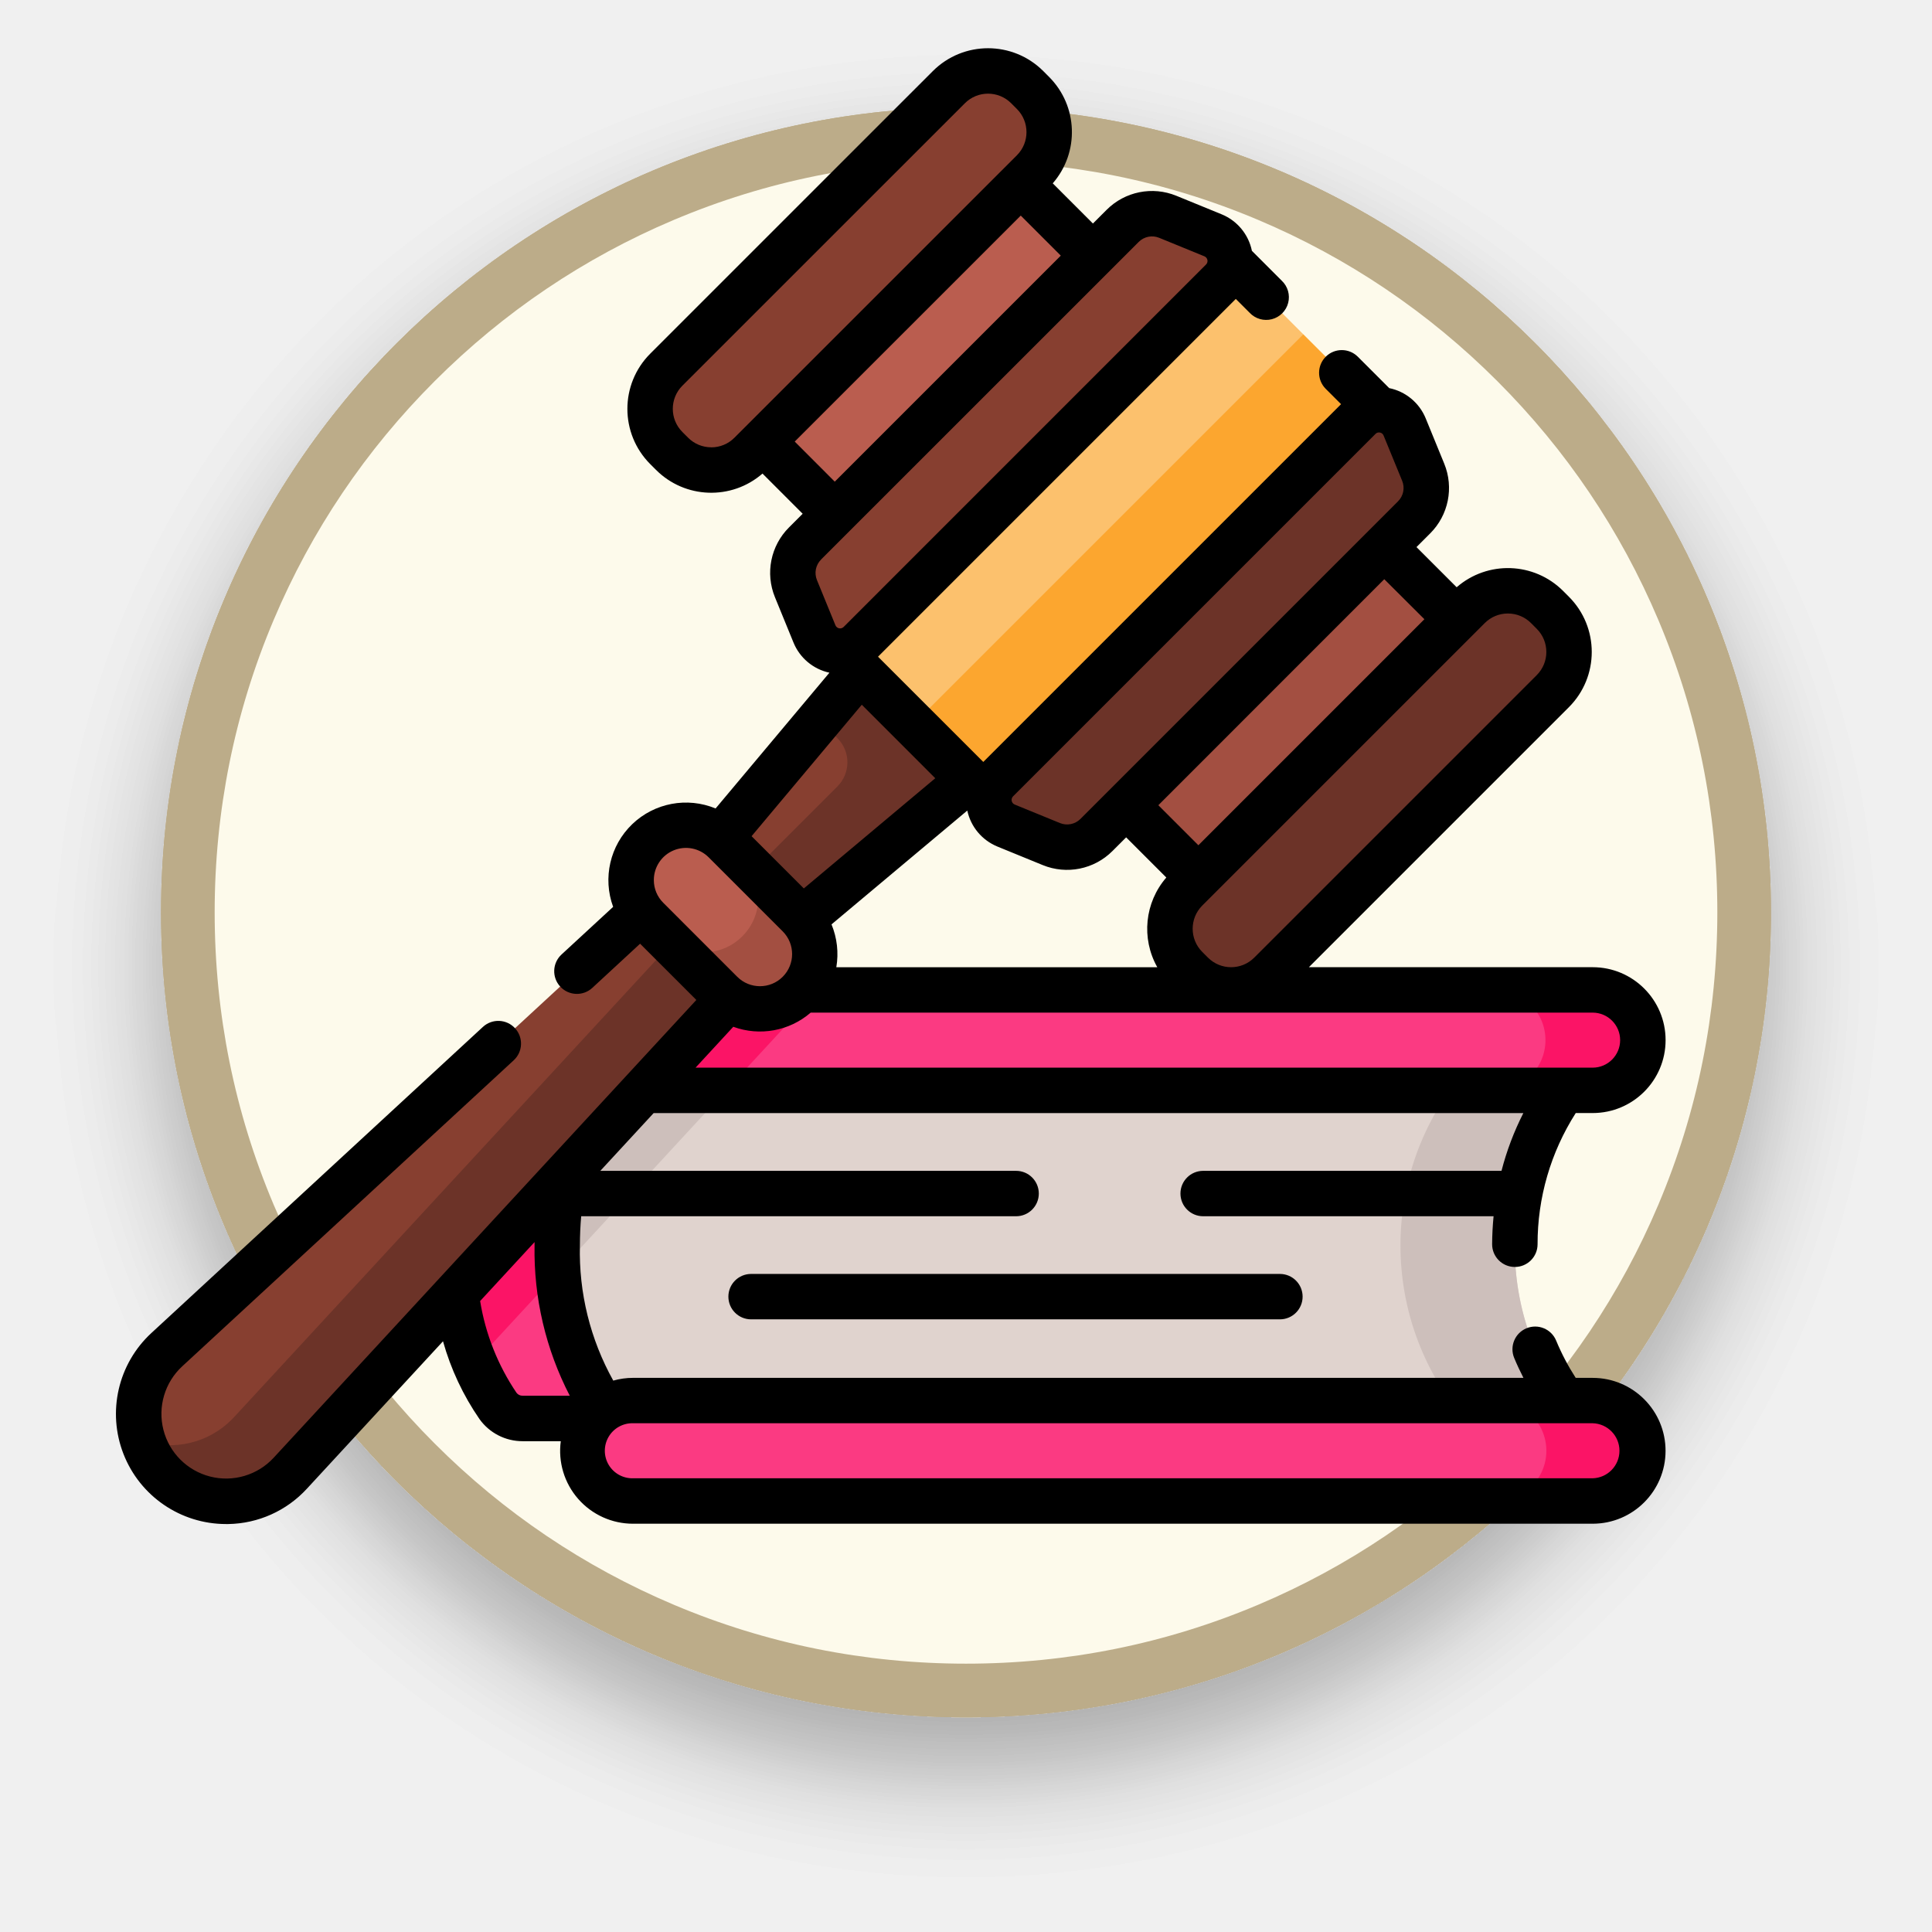
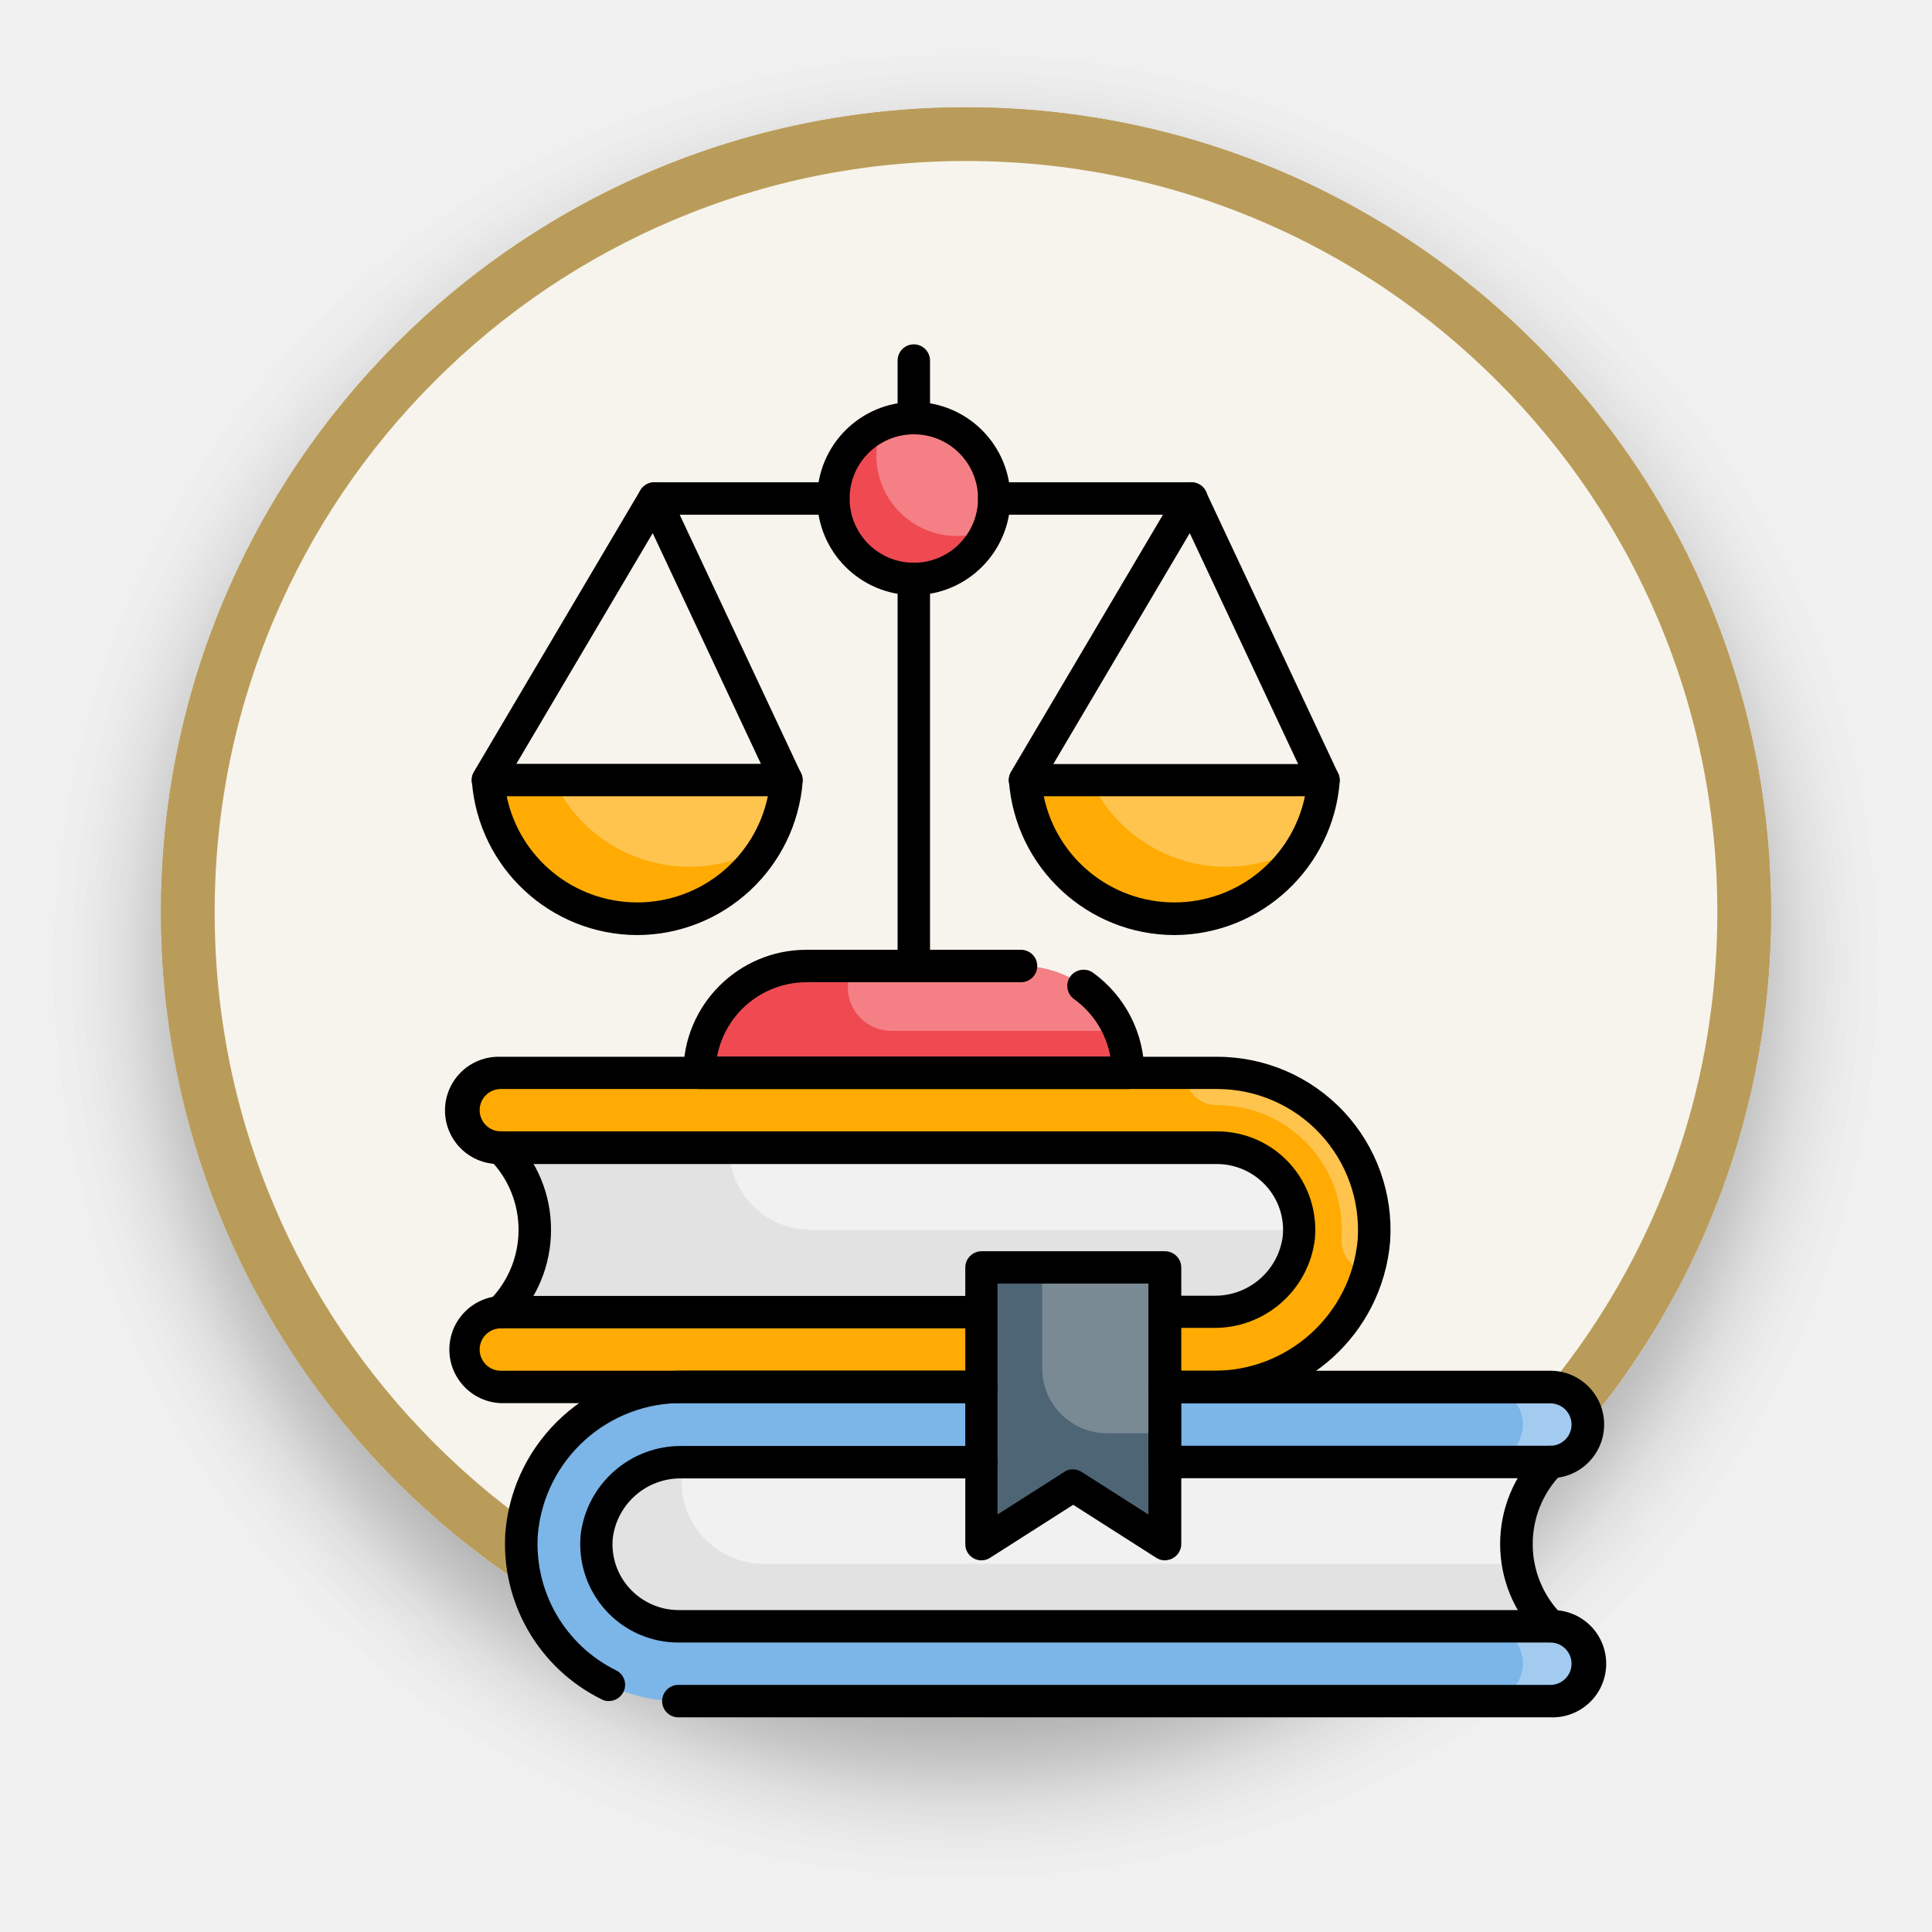
<svg xmlns="http://www.w3.org/2000/svg" width="108" height="108" viewBox="0 0 108 108">
  <defs>
    <filter id="Path_978624" x="0" y="0" width="108" height="108" filterUnits="userSpaceOnUse">
      <feOffset dy="3" input="SourceAlpha" />
      <feGaussianBlur stdDeviation="3" result="blur" />
      <feFlood flood-opacity="0.161" />
      <feComposite operator="in" in2="blur" />
      <feComposite in="SourceGraphic" />
    </filter>
    <filter id="Path_1076716" x="0" y="0" width="108" height="108" filterUnits="userSpaceOnUse">
      <feOffset dy="3" input="SourceAlpha" />
      <feGaussianBlur stdDeviation="3" result="blur-2" />
      <feFlood flood-opacity="0.161" />
      <feComposite operator="in" in2="blur-2" />
      <feComposite in="SourceGraphic" />
    </filter>
  </defs>
-   <g id="Group_1209742" data-name="Group 1209742" transform="translate(-616 -486)">
-     <g id="Group_1208503" data-name="Group 1208503">
-       <g id="Group_1200660" data-name="Group 1200660">
-         <g id="Group_1181203" data-name="Group 1181203" transform="translate(625 492)">
-           <g id="Group_1172348" data-name="Group 1172348" transform="translate(0)">
-             <g id="Group_1171897" data-name="Group 1171897">
-               <g id="Group_1171052" data-name="Group 1171052">
-                 <g id="Group_1164581" data-name="Group 1164581">
-                   <g id="Group_1144123" data-name="Group 1144123">
-                     <g transform="matrix(1, 0, 0, 1, -9, -6)" filter="url(#Path_978624)">
-                       <g id="Path_978624-2" data-name="Path 978624" transform="translate(9 6)" fill="#fdfaeb">
-                         <path d="M 45 88.5 C 39.127 88.5 33.43 87.35 28.068 85.082 C 22.889 82.891 18.236 79.755 14.241 75.759 C 10.245 71.764 7.109 67.111 4.918 61.932 C 2.65 56.57 1.5 50.873 1.5 45 C 1.5 39.127 2.65 33.43 4.918 28.068 C 7.109 22.889 10.245 18.236 14.241 14.241 C 18.236 10.245 22.889 7.109 28.068 4.918 C 33.43 2.65 39.127 1.5 45 1.5 C 50.873 1.5 56.57 2.65 61.932 4.918 C 67.111 7.109 71.764 10.245 75.759 14.241 C 79.755 18.236 82.891 22.889 85.082 28.068 C 87.35 33.43 88.5 39.127 88.5 45 C 88.5 50.873 87.35 56.57 85.082 61.932 C 82.891 67.111 79.755 71.764 75.759 75.759 C 71.764 79.755 67.111 82.891 61.932 85.082 C 56.57 87.35 50.873 88.5 45 88.5 Z" stroke="none" />
-                         <path d="M 45 3 C 39.329 3 33.829 4.11 28.653 6.299 C 23.652 8.415 19.16 11.443 15.302 15.302 C 11.443 19.16 8.415 23.652 6.299 28.653 C 4.11 33.829 3 39.329 3 45 C 3 50.671 4.11 56.171 6.299 61.347 C 8.415 66.348 11.443 70.84 15.302 74.698 C 19.16 78.557 23.652 81.585 28.653 83.701 C 33.829 85.89 39.329 87 45 87 C 50.671 87 56.171 85.89 61.347 83.701 C 66.348 81.585 70.84 78.557 74.698 74.698 C 78.557 70.84 81.585 66.348 83.701 61.347 C 85.89 56.171 87 50.671 87 45 C 87 39.329 85.89 33.829 83.701 28.653 C 81.585 23.652 78.557 19.16 74.698 15.302 C 70.84 11.443 66.348 8.415 61.347 6.299 C 56.171 4.11 50.671 3 45 3 M 45 0 C 69.853 0 90 20.147 90 45 C 90 69.853 69.853 90 45 90 C 20.147 90 0 69.853 0 45 C 0 20.147 20.147 0 45 0 Z" stroke="none" fill="#bcac89" />
+   <g id="Group_1223804" data-name="Group 1223804" transform="translate(-616 -296)">
+     <g id="Group_1221946" data-name="Group 1221946">
+       <g id="Group_1208503" data-name="Group 1208503" transform="translate(0 -190)">
+         <g id="Group_1200660" data-name="Group 1200660">
+           <g id="Group_1181203" data-name="Group 1181203" transform="translate(625 492)">
+             <g id="Group_1172348" data-name="Group 1172348" transform="translate(0)">
+               <g id="Group_1171897" data-name="Group 1171897">
+                 <g id="Group_1171052" data-name="Group 1171052">
+                   <g id="Group_1164581" data-name="Group 1164581">
+                     <g id="Group_1144123" data-name="Group 1144123">
+                       <g transform="matrix(1, 0, 0, 1, -9, -6)" filter="url(#Path_978624)">
+                         <g id="Path_978624-2" data-name="Path 978624" transform="translate(9 6)" fill="#f7f4ed">
+                           <path d="M 45 88.5 C 39.127 88.5 33.43 87.35 28.068 85.082 C 22.889 82.891 18.236 79.755 14.241 75.759 C 10.245 71.764 7.109 67.111 4.918 61.932 C 2.65 56.57 1.5 50.873 1.5 45 C 1.5 39.127 2.65 33.43 4.918 28.068 C 7.109 22.889 10.245 18.236 14.241 14.241 C 18.236 10.245 22.889 7.109 28.068 4.918 C 33.43 2.65 39.127 1.5 45 1.5 C 50.873 1.5 56.57 2.65 61.932 4.918 C 67.111 7.109 71.764 10.245 75.759 14.241 C 79.755 18.236 82.891 22.889 85.082 28.068 C 87.35 33.43 88.5 39.127 88.5 45 C 88.5 50.873 87.35 56.57 85.082 61.932 C 82.891 67.111 79.755 71.764 75.759 75.759 C 71.764 79.755 67.111 82.891 61.932 85.082 C 56.57 87.35 50.873 88.5 45 88.5 Z" stroke="none" />
+                           <path d="M 45 3 C 39.329 3 33.829 4.11 28.653 6.299 C 23.652 8.415 19.16 11.443 15.302 15.302 C 11.443 19.16 8.415 23.652 6.299 28.653 C 4.11 33.829 3 39.329 3 45 C 3 50.671 4.11 56.171 6.299 61.347 C 8.415 66.348 11.443 70.84 15.302 74.698 C 19.16 78.557 23.652 81.585 28.653 83.701 C 33.829 85.89 39.329 87 45 87 C 50.671 87 56.171 85.89 61.347 83.701 C 66.348 81.585 70.84 78.557 74.698 74.698 C 78.557 70.84 81.585 66.348 83.701 61.347 C 85.89 56.171 87 50.671 87 45 C 87 39.329 85.89 33.829 83.701 28.653 C 81.585 23.652 78.557 19.16 74.698 15.302 C 70.84 11.443 66.348 8.415 61.347 6.299 C 56.171 4.11 50.671 3 45 3 M 45 0 C 69.853 0 90 20.147 90 45 C 90 69.853 69.853 90 45 90 C 20.147 90 0 69.853 0 45 C 0 20.147 20.147 0 45 0 Z" stroke="none" fill="#ba9c5a" />
+                         </g>
                      </g>
-                     </g>
-                     <g transform="matrix(1, 0, 0, 1, -9, -6)" filter="url(#Path_1076716)">
-                       <g id="Path_1076716-2" data-name="Path 1076716" transform="translate(9 6)" fill="#fdfaeb">
-                         <path d="M 45 88.5 C 39.127 88.5 33.43 87.35 28.068 85.082 C 22.889 82.891 18.236 79.755 14.241 75.759 C 10.245 71.764 7.109 67.111 4.918 61.932 C 2.65 56.57 1.5 50.873 1.5 45 C 1.5 39.127 2.65 33.43 4.918 28.068 C 7.109 22.889 10.245 18.236 14.241 14.241 C 18.236 10.245 22.889 7.109 28.068 4.918 C 33.43 2.65 39.127 1.5 45 1.5 C 50.873 1.5 56.57 2.65 61.932 4.918 C 67.111 7.109 71.764 10.245 75.759 14.241 C 79.755 18.236 82.891 22.889 85.082 28.068 C 87.35 33.43 88.5 39.127 88.5 45 C 88.5 50.873 87.35 56.57 85.082 61.932 C 82.891 67.111 79.755 71.764 75.759 75.759 C 71.764 79.755 67.111 82.891 61.932 85.082 C 56.57 87.35 50.873 88.5 45 88.5 Z" stroke="none" />
-                         <path d="M 45 3 C 39.329 3 33.829 4.11 28.653 6.299 C 23.652 8.415 19.16 11.443 15.302 15.302 C 11.443 19.16 8.415 23.652 6.299 28.653 C 4.11 33.829 3 39.329 3 45 C 3 50.671 4.11 56.171 6.299 61.347 C 8.415 66.348 11.443 70.84 15.302 74.698 C 19.16 78.557 23.652 81.585 28.653 83.701 C 33.829 85.89 39.329 87 45 87 C 50.671 87 56.171 85.89 61.347 83.701 C 66.348 81.585 70.84 78.557 74.698 74.698 C 78.557 70.84 81.585 66.348 83.701 61.347 C 85.89 56.171 87 50.671 87 45 C 87 39.329 85.89 33.829 83.701 28.653 C 81.585 23.652 78.557 19.16 74.698 15.302 C 70.84 11.443 66.348 8.415 61.347 6.299 C 56.171 4.11 50.671 3 45 3 M 45 0 C 69.853 0 90 20.147 90 45 C 90 69.853 69.853 90 45 90 C 20.147 90 0 69.853 0 45 C 0 20.147 20.147 0 45 0 Z" stroke="none" fill="#bcac89" />
+                       <g transform="matrix(1, 0, 0, 1, -9, -6)" filter="url(#Path_1076716)">
+                         <g id="Path_1076716-2" data-name="Path 1076716" transform="translate(9 6)" fill="#f7f4ed">
+                           <path d="M 45 88.5 C 39.127 88.5 33.43 87.35 28.068 85.082 C 22.889 82.891 18.236 79.755 14.241 75.759 C 10.245 71.764 7.109 67.111 4.918 61.932 C 2.65 56.57 1.5 50.873 1.5 45 C 1.5 39.127 2.65 33.43 4.918 28.068 C 7.109 22.889 10.245 18.236 14.241 14.241 C 18.236 10.245 22.889 7.109 28.068 4.918 C 33.43 2.65 39.127 1.5 45 1.5 C 50.873 1.5 56.57 2.65 61.932 4.918 C 67.111 7.109 71.764 10.245 75.759 14.241 C 79.755 18.236 82.891 22.889 85.082 28.068 C 87.35 33.43 88.5 39.127 88.5 45 C 88.5 50.873 87.35 56.57 85.082 61.932 C 82.891 67.111 79.755 71.764 75.759 75.759 C 71.764 79.755 67.111 82.891 61.932 85.082 C 56.57 87.35 50.873 88.5 45 88.5 Z" stroke="none" />
+                           <path d="M 45 3 C 39.329 3 33.829 4.11 28.653 6.299 C 23.652 8.415 19.16 11.443 15.302 15.302 C 11.443 19.16 8.415 23.652 6.299 28.653 C 4.11 33.829 3 39.329 3 45 C 3 50.671 4.11 56.171 6.299 61.347 C 8.415 66.348 11.443 70.84 15.302 74.698 C 19.16 78.557 23.652 81.585 28.653 83.701 C 33.829 85.89 39.329 87 45 87 C 50.671 87 56.171 85.89 61.347 83.701 C 66.348 81.585 70.84 78.557 74.698 74.698 C 78.557 70.84 81.585 66.348 83.701 61.347 C 85.89 56.171 87 50.671 87 45 C 87 39.329 85.89 33.829 83.701 28.653 C 81.585 23.652 78.557 19.16 74.698 15.302 C 70.84 11.443 66.348 8.415 61.347 6.299 C 56.171 4.11 50.671 3 45 3 M 45 0 C 69.853 0 90 20.147 90 45 C 90 69.853 69.853 90 45 90 C 20.147 90 0 69.853 0 45 C 0 20.147 20.147 0 45 0 Z" stroke="none" fill="#ba9c5a" />
+                         </g>
                      </g>
                    </g>
                  </g>
                </g>
              </g>
            </g>
          </g>
        </g>
      </g>
-       <g id="ley" transform="translate(622.482 476.504)">
-         <g id="Group_1208494" data-name="Group 1208494" transform="translate(18.818 64.832)">
-           <g id="Group_1208489" data-name="Group 1208489" transform="translate(0 4.613)">
-             <path id="Path_1077090" data-name="Path 1077090" d="M164.756,360.257a14.687,14.687,0,0,0,3.526,9.672H115.136a1.681,1.681,0,0,1-1.372-.7,17.121,17.121,0,0,1,0-17.94,1.682,1.682,0,0,1,1.372-.7h53.146A14.688,14.688,0,0,0,164.756,360.257Z" transform="translate(-111.226 -350.585)" fill="#fb3a82" />
-             <path id="Path_1077091" data-name="Path 1077091" d="M127.443,350.587l-14.987,16.234a16.983,16.983,0,0,1-1.227-6.561,15.349,15.349,0,0,1,2.538-8.97,1.679,1.679,0,0,1,1.372-.7Z" transform="translate(-111.229 -350.587)" fill="#fb1466" />
-             <path id="Path_1077092" data-name="Path 1077092" d="M199.321,360.257a14.687,14.687,0,0,0,3.526,9.672H148.892s-3.1-3.14-3.1-9.672,3.1-9.672,3.1-9.672h53.955A14.688,14.688,0,0,0,199.321,360.257Z" transform="translate(-139.943 -350.585)" fill="#e0d3ce" />
-             <g id="Group_1208488" data-name="Group 1208488" transform="translate(5.848 0)">
-               <path id="Path_1077093" data-name="Path 1077093" d="M156.156,350.587l-10.31,11.168c-.035-.477-.056-.976-.056-1.5,0-6.532,3.1-9.673,3.1-9.673Z" transform="translate(-145.79 -350.587)" fill="#cdbfbb" />
-               <path id="Path_1077094" data-name="Path 1077094" d="M430.792,360.264a14.685,14.685,0,0,0,3.526,9.672h-6.393a15.028,15.028,0,0,1,0-19.343h6.393A14.681,14.681,0,0,0,430.792,360.264Z" transform="translate(-377.261 -350.591)" fill="#cdbfbb" />
+       <g id="ley_17_" data-name="ley (17)" transform="translate(634.75 314)">
+         <g id="Group_1221926" data-name="Group 1221926" transform="translate(7.156 5.372)">
+           <g id="Group_1221904" data-name="Group 1221904" transform="translate(0 36.598)">
+             <g id="Group_1221902" data-name="Group 1221902">
+               <path id="Path_1175536" data-name="Path 1175536" d="M49.134,34.94H9.091a2.1,2.1,0,0,0,0,4.194H49.134a4.592,4.592,0,0,1,4.569,5.04,4.724,4.724,0,0,1-4.762,4.134H46.209V52.5h2.623A8.982,8.982,0,0,0,57.9,44.307a8.789,8.789,0,0,0-8.763-9.367Z" transform="translate(-7 -34.94)" fill="#ffab03" />
+             </g>
+             <g id="Group_1221903" data-name="Group 1221903" transform="translate(0 13.368)">
+               <path id="Path_1175537" data-name="Path 1175537" d="M35.947,46H9.091a2.1,2.1,0,0,0,0,4.194H35.935V46Z" transform="translate(-7 -46)" fill="#ffab03" />
            </g>
          </g>
-           <g id="Group_1208493" data-name="Group 1208493" transform="translate(7.28 0)">
-             <g id="Group_1208491" data-name="Group 1208491" transform="translate(0.001)">
-               <path id="Path_1077095" data-name="Path 1077095" d="M213.515,326.126a2.807,2.807,0,0,1-2.807,2.807H157.067a2.808,2.808,0,0,1,0-5.615h53.641A2.808,2.808,0,0,1,213.515,326.126Z" transform="translate(-154.26 -323.317)" fill="#fb3a82" />
-               <g id="Group_1208490" data-name="Group 1208490">
-                 <path id="Path_1077096" data-name="Path 1077096" d="M167.452,323.317l-5.182,5.615h-5.2a2.808,2.808,0,0,1,0-5.615Z" transform="translate(-154.26 -323.317)" fill="#fb1466" />
-                 <path id="Path_1077097" data-name="Path 1077097" d="M463.967,326.128a2.81,2.81,0,0,1-2.809,2.809h-5.445a2.808,2.808,0,0,0,0-5.616h5.445A2.808,2.808,0,0,1,463.967,326.128Z" transform="translate(-404.71 -323.32)" fill="#fb1466" />
-               </g>
+           <g id="Group_1221905" data-name="Group 1221905" transform="translate(40.321 36.598)" opacity="0.3">
+             <path id="Path_1175538" data-name="Path 1175538" d="M42.173,34.94H40.36a1.811,1.811,0,0,0,1.813,1.813,6.952,6.952,0,0,1,6.95,7.433,1.806,1.806,0,0,0,1.5,1.9,7.813,7.813,0,0,0,.314-1.777,8.789,8.789,0,0,0-8.763-9.367Z" transform="translate(-40.36 -34.94)" fill="#fff" />
+           </g>
+           <g id="Group_1221906" data-name="Group 1221906" transform="translate(2.091 40.792)">
+             <path id="Path_1175539" data-name="Path 1175539" d="M48.773,38.41H8.73a6.478,6.478,0,0,1,0,9.174H48.773a4.587,4.587,0,1,0,0-9.174Z" transform="translate(-8.73 -38.41)" fill="#e2e2e2" />
+           </g>
+           <g id="Group_1221907" data-name="Group 1221907" transform="translate(14.842 40.792)" opacity="0.5">
+             <path id="Path_1175540" data-name="Path 1175540" d="M46.572,38.41H19.28A4.591,4.591,0,0,0,23.873,43H51.164A4.591,4.591,0,0,0,46.572,38.41Z" transform="translate(-19.28 -38.41)" fill="#fff" />
+           </g>
+           <g id="Group_1221910" data-name="Group 1221910" transform="translate(3.232 54.16)">
+             <g id="Group_1221908" data-name="Group 1221908">
+               <path id="Path_1175541" data-name="Path 1175541" d="M67.2,62.838H18.456a4.592,4.592,0,0,1-4.569-5.04,4.724,4.724,0,0,1,4.762-4.134H35.39V49.47H18.758a8.982,8.982,0,0,0-9.065,8.195,8.782,8.782,0,0,0,8.763,9.367H67.2a2.1,2.1,0,0,0,0-4.194Z" transform="translate(-9.674 -49.47)" fill="#7cb5e8" />
            </g>
-             <g id="Group_1208492" data-name="Group 1208492" transform="translate(0 22.955)">
-               <path id="Path_1077098" data-name="Path 1077098" d="M210.706,464.611H157.064a2.808,2.808,0,0,1,0-5.615h53.641a2.808,2.808,0,1,1,0,5.615Z" transform="translate(-154.257 -458.996)" fill="#fb3a82" />
-               <path id="Path_1077099" data-name="Path 1077099" d="M463.967,461.807a2.806,2.806,0,0,1-2.809,2.807h-5.445a2.807,2.807,0,1,0,0-5.613h5.445A2.808,2.808,0,0,1,463.967,461.807Z" transform="translate(-404.71 -458.999)" fill="#fb1466" />
+             <g id="Group_1221909" data-name="Group 1221909" transform="translate(35.977)">
+               <path id="Path_1175542" data-name="Path 1175542" d="M60.99,49.47H39.44v4.194H60.99a2.1,2.1,0,0,0,0-4.194Z" transform="translate(-39.44 -49.47)" fill="#7cb5e8" />
+             </g>
+           </g>
+           <g id="Group_1221911" data-name="Group 1221911" transform="translate(7.421 58.354)">
+             <path id="Path_1175543" data-name="Path 1175543" d="M66.478,52.94H17.733a4.593,4.593,0,0,0,0,9.186H66.478a6.492,6.492,0,0,1,0-9.186Z" transform="translate(-13.14 -52.94)" fill="#e2e2e2" />
+           </g>
+           <g id="Group_1221912" data-name="Group 1221912" transform="translate(12.195 58.354)" opacity="0.5">
+             <path id="Path_1175544" data-name="Path 1175544" d="M65.654,52.94H17.235a4.729,4.729,0,0,0-.145,1.1,4.591,4.591,0,0,0,4.593,4.593H63.865A6.423,6.423,0,0,1,65.654,52.94Z" transform="translate(-17.09 -52.94)" fill="#fff" />
+           </g>
+           <g id="Group_1221913" data-name="Group 1221913" transform="translate(31.401 20.233)">
+             <path id="Path_1175545" data-name="Path 1175545" d="M32.98,21.4a8.362,8.362,0,0,0,16.68,0Z" transform="translate(-32.98 -21.4)" fill="#ffab03" />
+           </g>
+           <g id="Group_1221914" data-name="Group 1221914" transform="translate(1.378 20.233)">
+             <path id="Path_1175546" data-name="Path 1175546" d="M8.14,21.4a8.362,8.362,0,0,0,16.68,0Z" transform="translate(-8.14 -21.4)" fill="#ffab03" />
+           </g>
+           <g id="Group_1221915" data-name="Group 1221915" transform="translate(13.211 30.627)">
+             <path id="Path_1175547" data-name="Path 1175547" d="M35.9,30h-12a5.968,5.968,0,0,0-5.971,5.971H41.886A5.986,5.986,0,0,0,35.9,30Z" transform="translate(-17.93 -30)" fill="#ef4a51" />
+           </g>
+           <g id="Group_1221916" data-name="Group 1221916" transform="translate(20.68 0)">
+             <path id="Path_1175548" data-name="Path 1175548" d="M33.1,9.156a4.5,4.5,0,1,1-4.5-4.5A4.5,4.5,0,0,1,33.1,9.156Z" transform="translate(-24.11 -4.66)" fill="#ef4a51" />
+           </g>
+           <g id="Group_1221917" data-name="Group 1221917" transform="translate(23.085)" opacity="0.3">
+             <path id="Path_1175549" data-name="Path 1175549" d="M28.191,4.66a4.389,4.389,0,0,0-1.74.351,4.389,4.389,0,0,0-.351,1.74,4.5,4.5,0,0,0,4.5,4.5,4.389,4.389,0,0,0,1.74-.351,4.389,4.389,0,0,0,.351-1.74,4.5,4.5,0,0,0-4.5-4.5Z" transform="translate(-26.1 -4.66)" fill="#fff" />
+           </g>
+           <g id="Group_1221918" data-name="Group 1221918" transform="translate(35.063 20.245)" opacity="0.3">
+             <path id="Path_1175550" data-name="Path 1175550" d="M43.588,26.245a8.3,8.3,0,0,0,4.279-1.184,8.363,8.363,0,0,0,1.148-3.65H36.01a8.357,8.357,0,0,0,7.578,4.835Z" transform="translate(-36.01 -21.41)" fill="#fff" />
+           </g>
+           <g id="Group_1221919" data-name="Group 1221919" transform="translate(5.04 20.245)" opacity="0.3">
+             <path id="Path_1175551" data-name="Path 1175551" d="M18.76,26.245a8.3,8.3,0,0,0,4.279-1.184,8.363,8.363,0,0,0,1.148-3.65H11.17A8.388,8.388,0,0,0,18.76,26.245Z" transform="translate(-11.17 -21.41)" fill="#fff" />
+           </g>
+           <g id="Group_1221920" data-name="Group 1221920" transform="translate(21.49 30.627)" opacity="0.3">
+             <path id="Path_1175552" data-name="Path 1175552" d="M34.473,30H24.78v1.209A2.424,2.424,0,0,0,27.2,33.626H39.973A6,6,0,0,0,34.473,30Z" transform="translate(-24.78 -30)" fill="#fff" />
+           </g>
+           <g id="Group_1221921" data-name="Group 1221921" transform="translate(28.947 47.476)">
+             <path id="Path_1175553" data-name="Path 1175553" d="M41.212,59.411l-5.137-3.275L30.95,59.411V43.94H41.212Z" transform="translate(-30.95 -43.94)" fill="#4e6575" />
+           </g>
+           <g id="Group_1221922" data-name="Group 1221922" transform="translate(32.356 47.476)" opacity="0.3">
+             <path id="Path_1175554" data-name="Path 1175554" d="M33.77,49.584A3.621,3.621,0,0,0,37.4,53.21h3.227V43.94H33.77Z" transform="translate(-33.77 -43.94)" fill="#e2e2e2" />
+           </g>
+           <g id="Group_1221925" data-name="Group 1221925" transform="translate(57.133 54.16)" opacity="0.3">
+             <g id="Group_1221923" data-name="Group 1221923">
+               <path id="Path_1175555" data-name="Path 1175555" d="M57.9,49.47H54.27a2.091,2.091,0,1,1,0,4.182H57.9a2.091,2.091,0,1,0,0-4.182Z" transform="translate(-54.27 -49.47)" fill="#fff" />
+             </g>
+             <g id="Group_1221924" data-name="Group 1221924" transform="translate(0 13.368)">
+               <path id="Path_1175556" data-name="Path 1175556" d="M57.9,60.53H54.27a2.091,2.091,0,1,1,0,4.182H57.9a2.091,2.091,0,1,0,0-4.182Z" transform="translate(-54.27 -60.53)" fill="#fff" />
            </g>
          </g>
        </g>
-         <g id="Group_1208502" data-name="Group 1208502" transform="translate(-0.001 12.193)">
-           <g id="Group_1208497" data-name="Group 1208497" transform="translate(1.269 33.531)">
-             <g id="Group_1208495" data-name="Group 1208495" transform="translate(0 10.739)">
-               <path id="Path_1077100" data-name="Path 1077100" d="M44.458,278.389l-4.532-4.532L9.072,302.34a4.886,4.886,0,1,0,6.9,6.9Z" transform="translate(-7.5 -273.857)" fill="#873f30" />
-               <path id="Path_1077101" data-name="Path 1077101" d="M17.017,316.231a4.888,4.888,0,0,1-6.908,0,4.839,4.839,0,0,1-1.192-1.947,4.878,4.878,0,0,0,4.958-1.187c.047-.047.094-.1.139-.145L42.5,282.1l3.138,3.138L17.154,316.089C17.108,316.137,17.063,316.185,17.017,316.231Z" transform="translate(-8.678 -280.702)" fill="#6c3328" />
-             </g>
-             <path id="Path_1077102" data-name="Path 1077102" d="M201.073,210.382l-10.437,12.45L194.9,227.1l12.449-10.437Z" transform="translate(-159.651 -210.382)" fill="#873f30" />
-             <path id="Path_1077103" data-name="Path 1077103" d="M209.319,210.382l-3.372,4.023,1.012,1.012a1.907,1.907,0,0,1,0,2.7l-6.4,6.4,2.584,2.584L215.6,216.658Z" transform="translate(-167.898 -210.382)" fill="#6c3328" />
-             <g id="Group_1208496" data-name="Group 1208496" transform="translate(27.531 9.9)">
-               <path id="Path_1077104" data-name="Path 1077104" d="M175.258,278.268l-4.139-4.139a3.064,3.064,0,0,1,4.333-4.333l4.139,4.139a3.064,3.064,0,0,1-4.333,4.333Z" transform="translate(-170.222 -268.899)" fill="#ba5d4f" />
-               <path id="Path_1077105" data-name="Path 1077105" d="M188.911,287.593a3.064,3.064,0,0,1-4.333,0l-3.137-3.137a3.064,3.064,0,0,0,4.333-4.333l3.137,3.137A3.062,3.062,0,0,1,188.911,287.593Z" transform="translate(-179.543 -278.224)" fill="#a34f41" />
-             </g>
+         <g id="Group_1221945" data-name="Group 1221945" transform="translate(6.25 1.25)">
+           <g id="Group_1221927" data-name="Group 1221927" transform="translate(0 39.825)">
+             <path id="Path_1175557" data-name="Path 1175557" d="M48.988,53.563H46.365a.913.913,0,0,1-.906-.906V48.462a.913.913,0,0,1,.906-.906H49.1a3.815,3.815,0,0,0,3.856-3.312,3.648,3.648,0,0,0-.943-2.84,3.719,3.719,0,0,0-2.719-1.209H9.247a3,3,0,1,1,0-5.995H49.29A9.681,9.681,0,0,1,58.96,44.522a9.872,9.872,0,0,1-9.971,9.041ZM47.272,51.75h1.716A8.051,8.051,0,0,0,57.147,44.4,7.881,7.881,0,0,0,49.29,36H9.247a1.184,1.184,0,1,0,0,2.369H49.29a5.475,5.475,0,0,1,4.061,1.8,5.531,5.531,0,0,1,1.4,4.23,5.645,5.645,0,0,1-5.669,4.956H47.26V51.75Z" transform="translate(-6.25 -34.2)" />
          </g>
-           <g id="Group_1208498" data-name="Group 1208498" transform="translate(33.671 5.077)">
-             <path id="Path_1077106" data-name="Path 1077106" d="M0,0H13V20.406H0Z" transform="translate(14.427 0) rotate(45)" fill="#ba5d4f" />
-             <path id="Path_1077107" data-name="Path 1077107" d="M0,0H13V20.406H0Z" transform="translate(29.319 43.759) rotate(-135)" fill="#a34f41" />
+           <g id="Group_1221928" data-name="Group 1221928" transform="translate(0 53.193)">
+             <path id="Path_1175558" data-name="Path 1175558" d="M36.1,51.255H9.247a3,3,0,0,1,0-5.995H36.092a.906.906,0,1,1,0,1.813H9.247a1.184,1.184,0,1,0,0,2.369H36.092a.913.913,0,0,1,.906.906A.9.9,0,0,1,36.1,51.255Z" transform="translate(-6.25 -45.26)" />
          </g>
-           <g id="Group_1208501" data-name="Group 1208501" transform="translate(0 0)">
-             <path id="Path_1077108" data-name="Path 1077108" d="M177.707,41.1l-.319-.319a3.1,3.1,0,0,1,0-4.384L193.179,20.6a3.1,3.1,0,0,1,4.384,0l.319.319a3.1,3.1,0,0,1,0,4.384L182.09,41.1A3.1,3.1,0,0,1,177.707,41.1Z" transform="translate(-146.621 -18.425)" fill="#873f30" />
-             <path id="Path_1077109" data-name="Path 1077109" d="M349.151,212.54l.319.319a3.1,3.1,0,0,0,4.383,0l15.792-15.791a3.1,3.1,0,0,0,0-4.384l-.319-.319a3.1,3.1,0,0,0-4.384,0l-15.791,15.791A3.1,3.1,0,0,0,349.151,212.54Z" transform="translate(-289.324 -161.127)" fill="#6c3328" />
-             <g id="Group_1208500" data-name="Group 1208500">
-               <path id="Path_1077110" data-name="Path 1077110" d="M0,0H14.6V30.82H0Z" transform="translate(61.276 10.891) rotate(45)" fill="#fcc16d" />
-               <path id="Path_1077111" data-name="Path 1077111" d="M0,0H30.82V7.388H0Z" transform="translate(44.577 37.789) rotate(-45)" fill="#fca62f" />
-               <path id="Path_1077112" data-name="Path 1077112" d="M247.139,68.072l-2.528-1.034a2.325,2.325,0,0,0-2.524.508L224.333,85.3a2.325,2.325,0,0,0-.508,2.524l1.034,2.528a1.55,1.55,0,0,0,2.53.509L247.648,70.6A1.55,1.55,0,0,0,247.139,68.072Z" transform="translate(-185.812 -57.616)" fill="#873f30" />
-               <path id="Path_1077113" data-name="Path 1077113" d="M311.664,132.6l1.034,2.528a2.325,2.325,0,0,1-.508,2.524L294.436,155.4a2.325,2.325,0,0,1-2.524.508l-2.528-1.034a1.55,1.55,0,0,1-.509-2.53l20.259-20.259A1.55,1.55,0,0,1,311.664,132.6Z" transform="translate(-239.623 -111.427)" fill="#6c3328" />
-               <g id="Group_1208499" data-name="Group 1208499">
-                 <path id="Path_1077114" data-name="Path 1077114" d="M82.547,86.518H81.6a13.123,13.123,0,0,1-1.093-2.083,1.269,1.269,0,0,0-2.345.971c.157.379.332.749.517,1.113H28.906a4.06,4.06,0,0,0-1.106.154,14.751,14.751,0,0,1-1.865-7.555c0-.553.025-1.1.072-1.633H50.319a1.269,1.269,0,1,0,0-2.538H27.076l2.982-3.23H78.675a15.84,15.84,0,0,0-1.222,3.23H60.775a1.269,1.269,0,0,0,0,2.538H77.01c-.05.516-.078,1.036-.081,1.561a1.269,1.269,0,0,0,1.264,1.274H78.2a1.269,1.269,0,0,0,1.269-1.264,13.578,13.578,0,0,1,2.134-7.34h.946a4.076,4.076,0,0,0,0-8.153H66.685L81.218,49.03a4.368,4.368,0,0,0,0-6.178l-.319-.32a4.366,4.366,0,0,0-5.953-.208L72.7,40.079l.765-.765a3.585,3.585,0,0,0,.786-3.9l-1.034-2.528a2.812,2.812,0,0,0-2.041-1.694l-1.765-1.765a1.269,1.269,0,0,0-1.795,1.794l.868.868-20,20L42.6,46.206l20-20,.778.778a1.269,1.269,0,1,0,1.794-1.794L63.5,23.517a2.813,2.813,0,0,0-1.694-2.042h0l-2.528-1.034a3.586,3.586,0,0,0-3.9.785l-.765.765-2.246-2.246a4.366,4.366,0,0,0-.208-5.953l-.319-.32a4.368,4.368,0,0,0-6.178,0L29.869,29.264a4.368,4.368,0,0,0,0,6.178l.319.319a4.366,4.366,0,0,0,5.954.208l2.246,2.246-.765.765a3.586,3.586,0,0,0-.785,3.9l1.034,2.528A2.811,2.811,0,0,0,39.883,47.1l-6.363,7.59a4.335,4.335,0,0,0-5.727,5.5l-2.886,2.664a1.269,1.269,0,0,0,1.722,1.865L29.3,62.25l3.144,3.144L8.812,90.989A3.617,3.617,0,1,1,3.7,85.878l18.534-17.11A1.269,1.269,0,1,0,20.514,66.9L1.979,84.014A6.155,6.155,0,0,0,6.15,94.691h.127a6.1,6.1,0,0,0,4.4-1.979l7.605-8.238a14.625,14.625,0,0,0,2.04,4.35,2.955,2.955,0,0,0,2.406,1.236h2.138a4.07,4.07,0,0,0,4.04,4.613H82.547a4.076,4.076,0,0,0,0-8.153ZM84.085,67.64a1.54,1.54,0,0,1-1.539,1.539H32.4l2.109-2.285a4.337,4.337,0,0,0,4.328-.792H82.547a1.54,1.54,0,0,1,1.538,1.539ZM45.8,53l-7.347,6.16-2.921-2.921,6.16-7.348ZM40.269,63.564A4.357,4.357,0,0,0,40,61.17l7.59-6.363a2.812,2.812,0,0,0,1.687,2.013l2.528,1.034a3.586,3.586,0,0,0,3.9-.785l.765-.765,2.246,2.246a4.377,4.377,0,0,0-.505,5.014H40.269ZM77.81,43.791a1.819,1.819,0,0,1,1.294.536l.319.32a1.83,1.83,0,0,1,0,2.589L63.632,63.027a1.83,1.83,0,0,1-2.589,0l-.319-.319a1.833,1.833,0,0,1,0-2.589L76.515,44.328A1.818,1.818,0,0,1,77.81,43.791Zm-4.667.32L60.508,56.746,58.27,54.508,70.9,41.874Zm-22.993,9.9L70.408,33.753a.267.267,0,0,1,.194-.083.31.31,0,0,1,.06.006.27.27,0,0,1,.2.169L71.9,36.374a1.053,1.053,0,0,1-.231,1.146L53.916,55.274a1.053,1.053,0,0,1-1.146.231l-2.528-1.034a.281.281,0,0,1-.093-.459ZM33.277,34.5a1.818,1.818,0,0,1-1.294-.536l-.319-.319a1.831,1.831,0,0,1,0-2.589L47.455,15.268a1.83,1.83,0,0,1,2.589,0l.319.32a1.831,1.831,0,0,1,0,2.589L34.571,33.967a1.82,1.82,0,0,1-1.294.536Zm4.667-.32L50.579,21.548l2.238,2.238L40.182,36.421Zm1.473,6.592L57.171,23.021a1.053,1.053,0,0,1,1.146-.231l2.528,1.034a.281.281,0,0,1,.092.458L40.679,44.542a.281.281,0,0,1-.459-.092l-1.034-2.528A1.054,1.054,0,0,1,39.417,40.775ZM30.068,58.689a1.795,1.795,0,0,1,3.064-1.269l4.139,4.139A1.795,1.795,0,0,1,34.732,64.1l-4.138-4.139a1.783,1.783,0,0,1-.526-1.269ZM22.39,87.352a12.8,12.8,0,0,1-2.032-5.128L23.4,78.929c0,.063,0,.125,0,.188a17.606,17.606,0,0,0,1.968,8.4H22.728A.413.413,0,0,1,22.39,87.352Zm60.157,4.781H28.906a1.539,1.539,0,1,1,0-3.077H82.547a1.539,1.539,0,0,1,0,3.077Z" transform="translate(0.001 -12.193)" />
-                 <path id="Path_1077115" data-name="Path 1077115" d="M203.6,417.166a1.269,1.269,0,0,0,0,2.538h29.562a1.269,1.269,0,0,0,0-2.538Z" transform="translate(-168.095 -348.649)" />
-               </g>
-             </g>
+           <g id="Group_1221929" data-name="Group 1221929" transform="translate(2.094 43.998)">
+             <path id="Path_1175559" data-name="Path 1175559" d="M8.886,48.648a.9.9,0,0,1-.641-.266.912.912,0,0,1,0-1.281,5.6,5.6,0,0,0,0-7.9.906.906,0,1,1,1.281-1.281,7.33,7.33,0,0,1,2.164,5.234,7.38,7.38,0,0,1-2.164,5.234.858.858,0,0,1-.641.266Z" transform="translate(-7.982 -37.652)" />
+           </g>
+           <g id="Group_1221930" data-name="Group 1221930" transform="translate(28.96 50.691)">
+             <path id="Path_1175560" data-name="Path 1175560" d="M41.366,60.474a.872.872,0,0,1-.483-.145l-4.641-2.961L31.6,60.329a.9.9,0,0,1-1.39-.761V44.1a.913.913,0,0,1,.906-.906H41.378a.913.913,0,0,1,.906.906V59.555a.915.915,0,0,1-.471.8A1.034,1.034,0,0,1,41.366,60.474Zm-5.137-5.088a.872.872,0,0,1,.483.145l3.735,2.381V45H32.011V57.911l3.735-2.381a.785.785,0,0,1,.483-.145Z" transform="translate(-30.21 -43.19)" />
+           </g>
+           <g id="Group_1221931" data-name="Group 1221931" transform="translate(7.433 61.581)">
+             <path id="Path_1175561" data-name="Path 1175561" d="M66.633,67.369H17.887a.906.906,0,1,1,0-1.813H66.633a1.184,1.184,0,0,0,0-2.369H17.887a5.475,5.475,0,0,1-4.061-1.8,5.531,5.531,0,0,1-1.4-4.23A5.645,5.645,0,0,1,18.093,52.2h16.74a.906.906,0,1,1,0,1.813H18.081a3.815,3.815,0,0,0-3.856,3.312,3.648,3.648,0,0,0,.943,2.84,3.719,3.719,0,0,0,2.719,1.209H66.633a3,3,0,1,1,0,5.995Z" transform="translate(-12.4 -52.2)" />
+           </g>
+           <g id="Group_1221932" data-name="Group 1221932" transform="translate(3.231 57.375)">
+             <path id="Path_1175562" data-name="Path 1175562" d="M14.721,67.188a.809.809,0,0,1-.4-.1,9.686,9.686,0,0,1-5.379-9.331,9.855,9.855,0,0,1,9.971-9.041H35.546a.906.906,0,0,1,0,1.813H18.915a8.051,8.051,0,0,0-8.158,7.349,7.878,7.878,0,0,0,4.375,7.59.9.9,0,0,1,.411,1.209.917.917,0,0,1-.822.508Z" transform="translate(-8.923 -48.72)" />
+           </g>
+           <g id="Group_1221933" data-name="Group 1221933" transform="translate(39.209 57.375)">
+             <path id="Path_1175563" data-name="Path 1175563" d="M61.147,54.727H39.6a.913.913,0,0,1-.906-.906V49.626a.913.913,0,0,1,.906-.906h21.55a3,3,0,0,1,0,6.007ZM40.5,52.914H61.147a1.184,1.184,0,0,0,0-2.369H40.5Z" transform="translate(-38.69 -48.72)" />
+           </g>
+           <g id="Group_1221934" data-name="Group 1221934" transform="translate(58.859 61.572)">
+             <path id="Path_1175564" data-name="Path 1175564" d="M57.755,63.176a.9.9,0,0,1-.641-.266,7.39,7.39,0,0,1,0-10.455A.906.906,0,0,1,58.4,53.737a5.588,5.588,0,0,0,0,7.893.912.912,0,0,1,0,1.281.9.9,0,0,1-.641.266Z" transform="translate(-54.948 -52.192)" />
+           </g>
+           <g id="Group_1221935" data-name="Group 1221935" transform="translate(25.176 12.207)">
+             <path id="Path_1175565" data-name="Path 1175565" d="M27.986,34.8a.913.913,0,0,1-.906-.907V12.256a.906.906,0,1,1,1.813,0V33.892A.913.913,0,0,1,27.986,34.8Z" transform="translate(-27.08 -11.35)" />
+           </g>
+           <g id="Group_1221936" data-name="Group 1221936" transform="translate(25.176)">
+             <path id="Path_1175566" data-name="Path 1175566" d="M27.986,6.278a.913.913,0,0,1-.906-.906V2.156a.906.906,0,1,1,1.813,0V5.372A.913.913,0,0,1,27.986,6.278Z" transform="translate(-27.08 -1.25)" />
+           </g>
+           <g id="Group_1221937" data-name="Group 1221937" transform="translate(31.388 7.711)">
+             <path id="Path_1175567" data-name="Path 1175567" d="M49.818,25.18A.915.915,0,0,1,49,24.66l-6.66-14.19L33.912,24.733a.916.916,0,0,1-1.245.314.9.9,0,0,1-.314-1.245L41.648,8.077a.908.908,0,0,1,.822-.447.881.881,0,0,1,.774.52l7.385,15.737a.914.914,0,0,1-.435,1.209.81.81,0,0,1-.375.085Z" transform="translate(-32.22 -7.629)" />
+           </g>
+           <g id="Group_1221938" data-name="Group 1221938" transform="translate(31.4 23.46)">
+             <path id="Path_1175568" data-name="Path 1175568" d="M41.476,30.221a9.3,9.3,0,0,1-9.246-8.594.91.91,0,0,1,.906-.967h16.68a.914.914,0,0,1,.665.29.937.937,0,0,1,.242.677,9.31,9.31,0,0,1-9.246,8.594Zm-7.3-7.76a7.457,7.457,0,0,0,14.6,0Z" transform="translate(-32.229 -20.66)" />
+           </g>
+           <g id="Group_1221939" data-name="Group 1221939" transform="translate(1.371 7.711)">
+             <path id="Path_1175569" data-name="Path 1175569" d="M24.977,25.18a.915.915,0,0,1-.822-.52L17.5,10.47,9.071,24.733a.916.916,0,0,1-1.245.314A.9.9,0,0,1,7.512,23.8L16.807,8.077a.921.921,0,0,1,.822-.447.881.881,0,0,1,.774.52l7.385,15.737a.914.914,0,0,1-.435,1.209.777.777,0,0,1-.375.085Z" transform="translate(-7.384 -7.629)" />
+           </g>
+           <g id="Group_1221940" data-name="Group 1221940" transform="translate(1.377 23.448)">
+             <path id="Path_1175570" data-name="Path 1175570" d="M16.636,30.223A9.3,9.3,0,0,1,7.39,21.629a.966.966,0,0,1,.242-.689.914.914,0,0,1,.665-.29h16.68a.914.914,0,0,1,.665.29.947.947,0,0,1,.242.689,9.31,9.31,0,0,1-9.246,8.594Zm-7.3-7.76a7.457,7.457,0,0,0,14.6,0Z" transform="translate(-7.389 -20.65)" />
+           </g>
+           <g id="Group_1221941" data-name="Group 1221941" transform="translate(13.199 33.843)">
+             <path id="Path_1175571" data-name="Path 1175571" d="M42.032,37.034H18.076a.913.913,0,0,1-.906-.906,6.881,6.881,0,0,1,6.877-6.877h12a.906.906,0,0,1,0,1.813h-12a5.086,5.086,0,0,0-4.992,4.158H41.041a5.071,5.071,0,0,0-2.031-3.215.908.908,0,0,1-.205-1.269.919.919,0,0,1,1.269-.205,6.923,6.923,0,0,1,2.865,5.584.908.908,0,0,1-.906.919Z" transform="translate(-17.17 -29.25)" />
+           </g>
+           <g id="Group_1221942" data-name="Group 1221942" transform="translate(20.68 3.215)">
+             <path id="Path_1175572" data-name="Path 1175572" d="M28.763,14.715a5.4,5.4,0,1,1,5.4-5.4A5.416,5.416,0,0,1,28.763,14.715Zm0-8.992a3.59,3.59,0,1,0,3.59,3.59,3.59,3.59,0,0,0-3.59-3.59Z" transform="translate(-23.36 -3.91)" />
+           </g>
+           <g id="Group_1221943" data-name="Group 1221943" transform="translate(10.672 7.711)">
+             <path id="Path_1175573" data-name="Path 1175573" d="M25.994,9.443H15.986a.906.906,0,0,1,0-1.813H25.994a.906.906,0,1,1,0,1.813Z" transform="translate(-15.08 -7.63)" />
+           </g>
+           <g id="Group_1221944" data-name="Group 1221944" transform="translate(29.673 7.711)">
+             <path id="Path_1175574" data-name="Path 1175574" d="M42.729,9.443H31.706a.906.906,0,0,1,0-1.813H42.729a.906.906,0,1,1,0,1.813Z" transform="translate(-30.8 -7.63)" />
          </g>
        </g>
      </g>
    </g>
  </g>
</svg>
